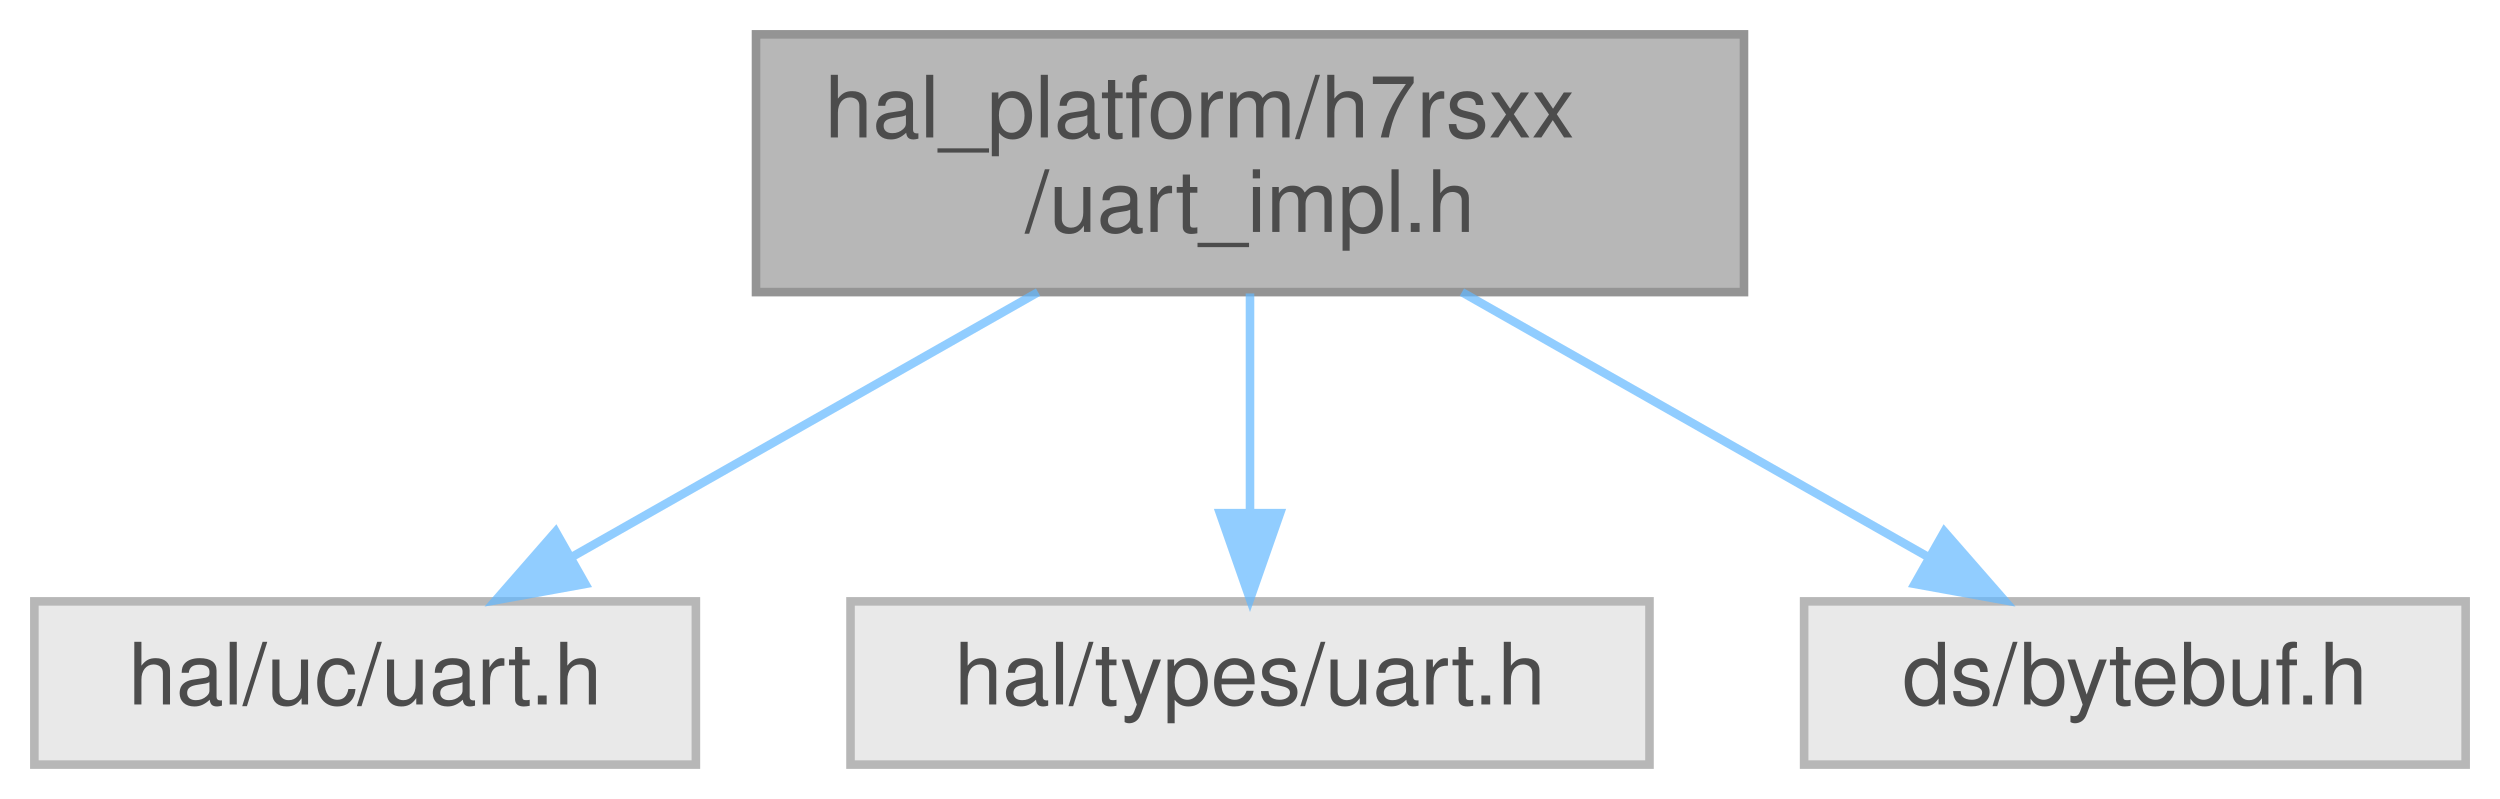
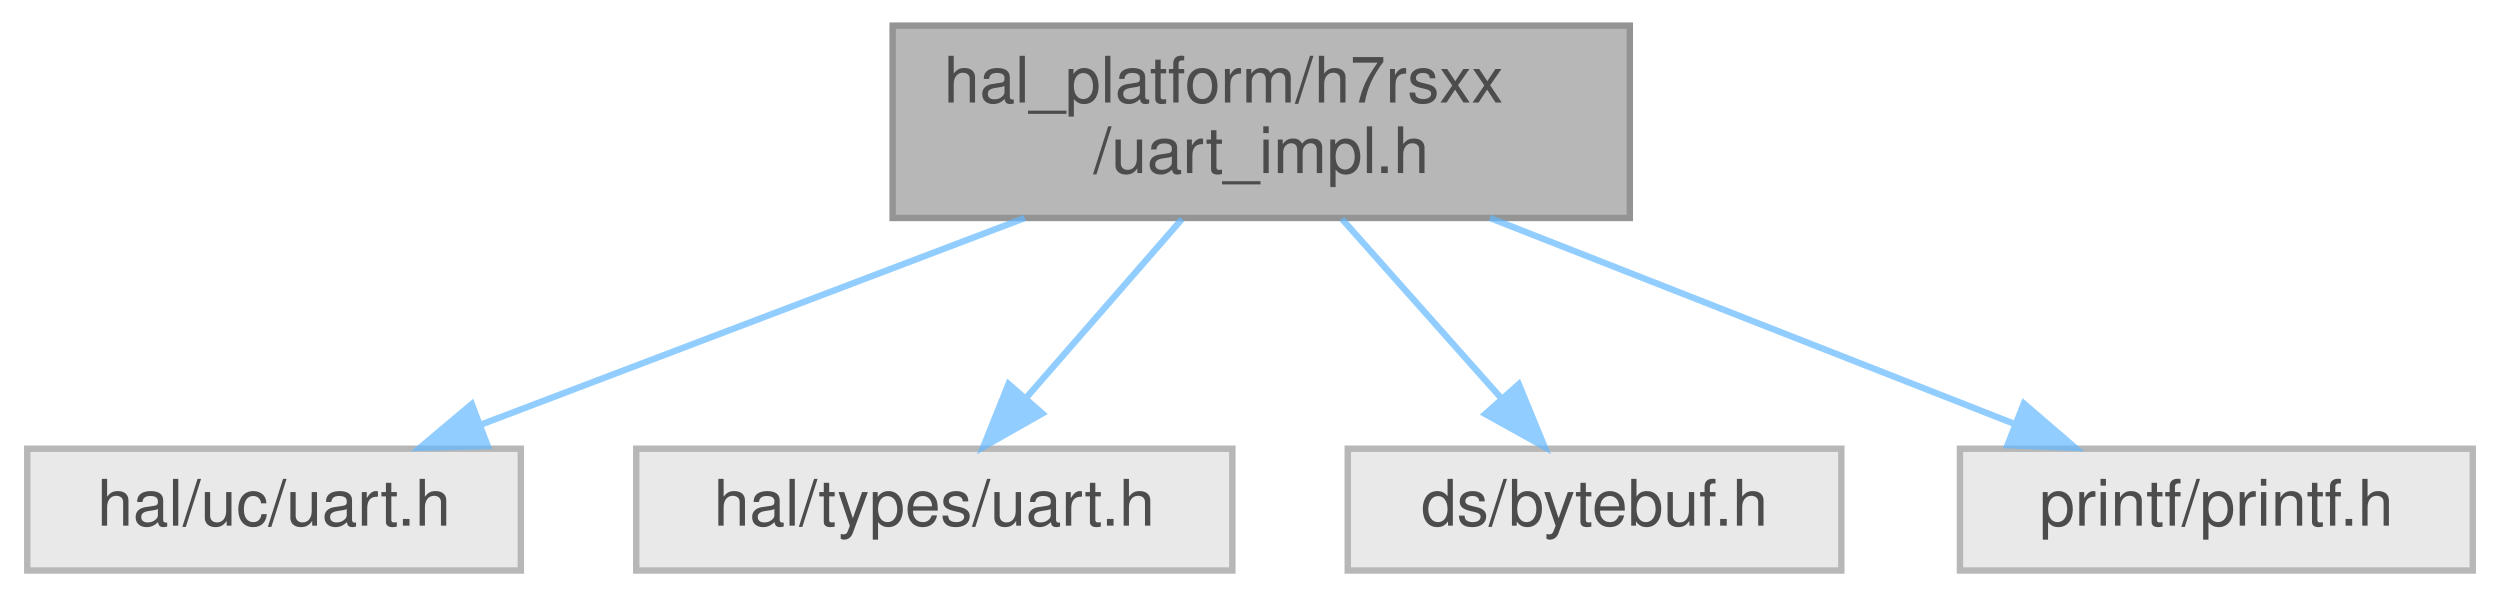
- <svg xmlns="http://www.w3.org/2000/svg" xmlns:xlink="http://www.w3.org/1999/xlink" width="291pt" height="93pt" viewBox="0.00 0.00 291.00 93.00">
+ <svg xmlns="http://www.w3.org/2000/svg" xmlns:xlink="http://www.w3.org/1999/xlink" width="390pt" height="93pt" viewBox="0.00 0.00 389.50 93.00">
  <svg id="main" version="1.1" xml:space="preserve">
    <style type="text/css">
.node, .edge {opacity: 0.7;}
.node.selected, .edge.selected {opacity: 1;}
.edge:hover path { stroke: red; }
.edge:hover polygon { stroke: red; fill: red; }
</style>
    <svg id="graph" class="graph">
      <g id="graph0" class="graph" transform="scale(1 1) rotate(0) translate(4 89)">
        <g id="Node000001" class="node">
          <g id="a_Node000001">
            <a xlink:title=" ">
-               <polygon fill="#999999" stroke="#666666" points="199,-85 84,-85 84,-55 199,-55 199,-85" />
-               <text text-anchor="start" x="92" y="-73" font-family="Helvetica,sans-Serif" font-size="10.00">hal_platform/h7rsxx</text>
-               <text text-anchor="middle" x="141.5" y="-62" font-family="Helvetica,sans-Serif" font-size="10.00">/uart_impl.h</text>
+               <polygon fill="#999999" stroke="#666666" points="250,-85 135,-85 135,-55 250,-55 250,-85" />
+               <text text-anchor="start" x="143" y="-73" font-family="Helvetica,sans-Serif" font-size="10.00">hal_platform/h7rsxx</text>
+               <text text-anchor="middle" x="192.5" y="-62" font-family="Helvetica,sans-Serif" font-size="10.00">/uart_impl.h</text>
            </a>
          </g>
        </g>
        <g id="Node000002" class="node">
          <g id="a_Node000002">
            <a xlink:title=" ">
              <polygon fill="#e0e0e0" stroke="#999999" points="77,-19 0,-19 0,0 77,0 77,-19" />
              <text text-anchor="middle" x="38.5" y="-7" font-family="Helvetica,sans-Serif" font-size="10.00">hal/uc/uart.h</text>
            </a>
          </g>
        </g>
        <g id="edge1_Node000001_Node000002" class="edge">
          <g id="a_edge1_Node000001_Node000002">
            <a xlink:title=" ">
-               <path fill="none" stroke="#63b8ff" d="M116.83,-54.99C100.41,-45.66 78.95,-33.47 62.64,-24.21" />
-               <polygon fill="#63b8ff" stroke="#63b8ff" points="64.13,-21.03 53.71,-19.14 60.68,-27.12 64.13,-21.03" />
+               <path fill="none" stroke="#63b8ff" d="M155.61,-54.99C129.8,-45.18 95.65,-32.21 70.9,-22.81" />
+               <polygon fill="#63b8ff" stroke="#63b8ff" points="71.83,-19.42 61.24,-19.14 69.35,-25.96 71.83,-19.42" />
            </a>
          </g>
        </g>
        <g id="Node000003" class="node">
          <g id="a_Node000003">
            <a xlink:title=" ">
              <polygon fill="#e0e0e0" stroke="#999999" points="188,-19 95,-19 95,0 188,0 188,-19" />
              <text text-anchor="middle" x="141.5" y="-7" font-family="Helvetica,sans-Serif" font-size="10.00">hal/types/uart.h</text>
            </a>
          </g>
        </g>
        <g id="edge2_Node000001_Node000003" class="edge">
          <g id="a_edge2_Node000001_Node000003">
            <a xlink:title=" ">
-               <path fill="none" stroke="#63b8ff" d="M141.5,-54.84C141.5,-47.21 141.5,-37.7 141.5,-29.45" />
-               <polygon fill="#63b8ff" stroke="#63b8ff" points="145,-29.27 141.5,-19.27 138,-29.27 145,-29.27" />
+               <path fill="none" stroke="#63b8ff" d="M180.15,-54.84C172.83,-46.43 163.5,-35.74 155.85,-26.96" />
+               <polygon fill="#63b8ff" stroke="#63b8ff" points="158.35,-24.5 149.14,-19.27 153.08,-29.1 158.35,-24.5" />
            </a>
          </g>
        </g>
        <g id="Node000004" class="node">
          <g id="a_Node000004">
            <a xlink:title=" ">
              <polygon fill="#e0e0e0" stroke="#999999" points="283,-19 206,-19 206,0 283,0 283,-19" />
              <text text-anchor="middle" x="244.5" y="-7" font-family="Helvetica,sans-Serif" font-size="10.00">ds/bytebuf.h</text>
            </a>
          </g>
        </g>
        <g id="edge3_Node000001_Node000004" class="edge">
          <g id="a_edge3_Node000001_Node000004">
            <a xlink:title=" ">
-               <path fill="none" stroke="#63b8ff" d="M166.17,-54.99C182.59,-45.66 204.05,-33.47 220.36,-24.21" />
-               <polygon fill="#63b8ff" stroke="#63b8ff" points="222.32,-27.12 229.29,-19.14 218.87,-21.03 222.32,-27.12" />
+               <path fill="none" stroke="#63b8ff" d="M205.09,-54.84C212.56,-46.43 222.06,-35.74 229.87,-26.96" />
+               <polygon fill="#63b8ff" stroke="#63b8ff" points="232.68,-29.07 236.71,-19.27 227.45,-24.41 232.68,-29.07" />
+             </a>
+           </g>
+         </g>
+         <g id="Node000005" class="node">
+           <g id="a_Node000005">
+             <a xlink:title=" ">
+               <polygon fill="#e0e0e0" stroke="#999999" points="381.5,-19 301.5,-19 301.5,0 381.5,0 381.5,-19" />
+               <text text-anchor="middle" x="341.5" y="-7" font-family="Helvetica,sans-Serif" font-size="10.00">printf/printf.h</text>
+             </a>
+           </g>
+         </g>
+         <g id="edge4_Node000001_Node000005" class="edge">
+           <g id="a_edge4_Node000001_Node000005">
+             <a xlink:title=" ">
+               <path fill="none" stroke="#63b8ff" d="M228.19,-54.99C253.16,-45.18 286.2,-32.21 310.16,-22.81" />
+               <polygon fill="#63b8ff" stroke="#63b8ff" points="311.47,-26.05 319.5,-19.14 308.91,-19.54 311.47,-26.05" />
            </a>
          </g>
        </g>
      </g>
    </svg>
  </svg>
  <style type="text/css">

[data-mouse-over-selected='false'] { opacity: 0.7; }
[data-mouse-over-selected='true']  { opacity: 1.0; }

</style>
</svg>
